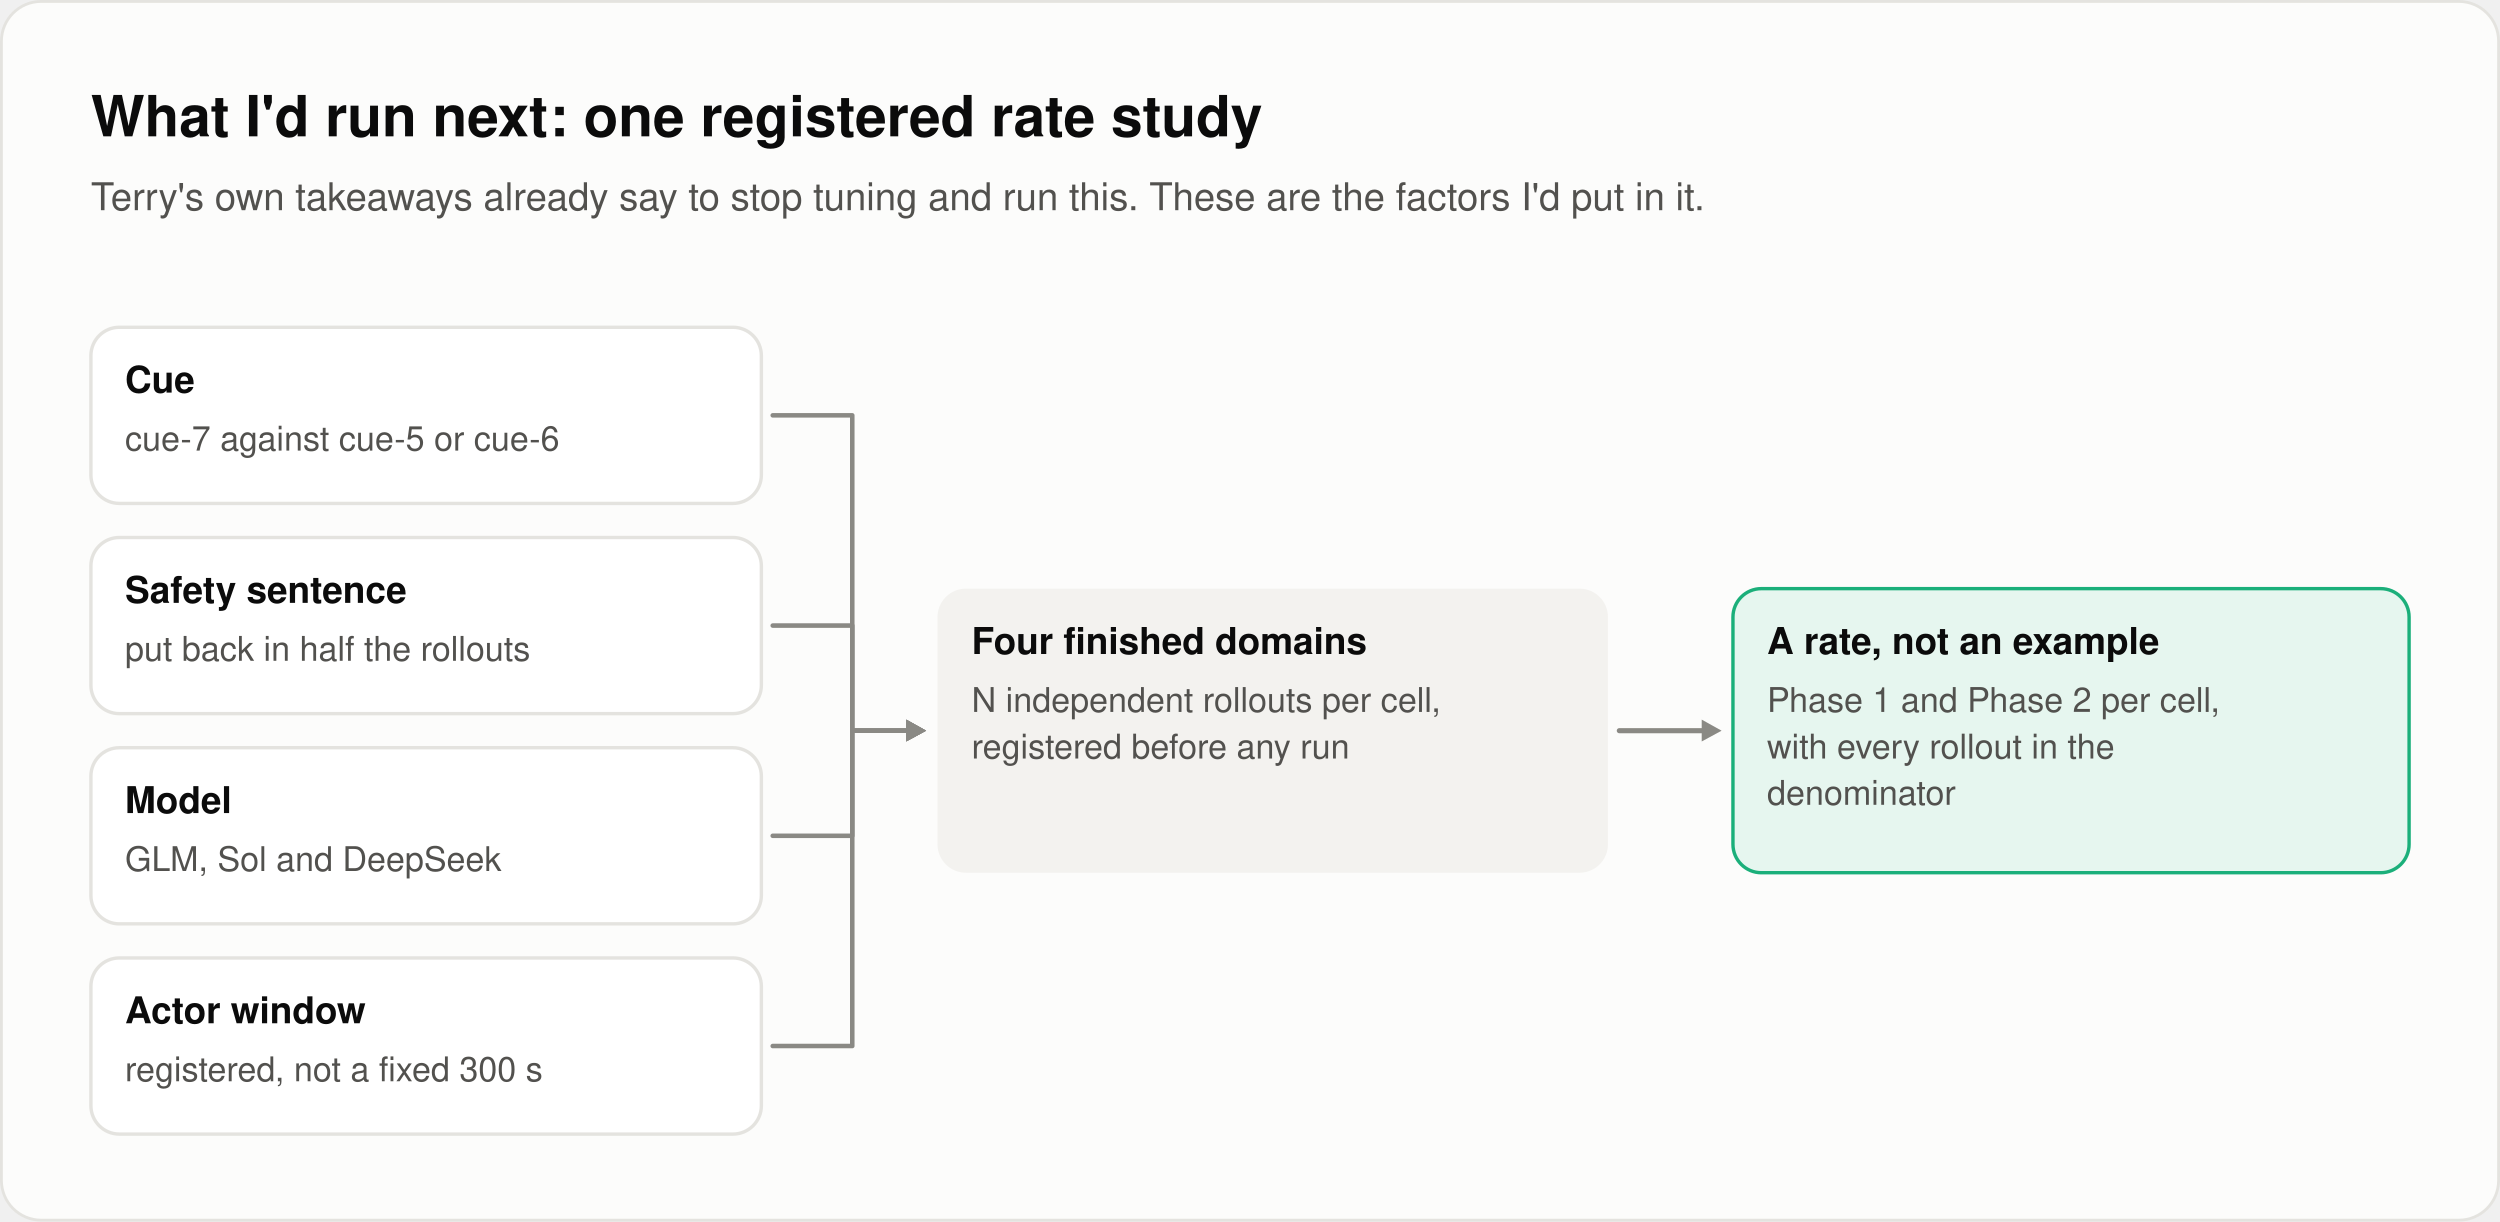
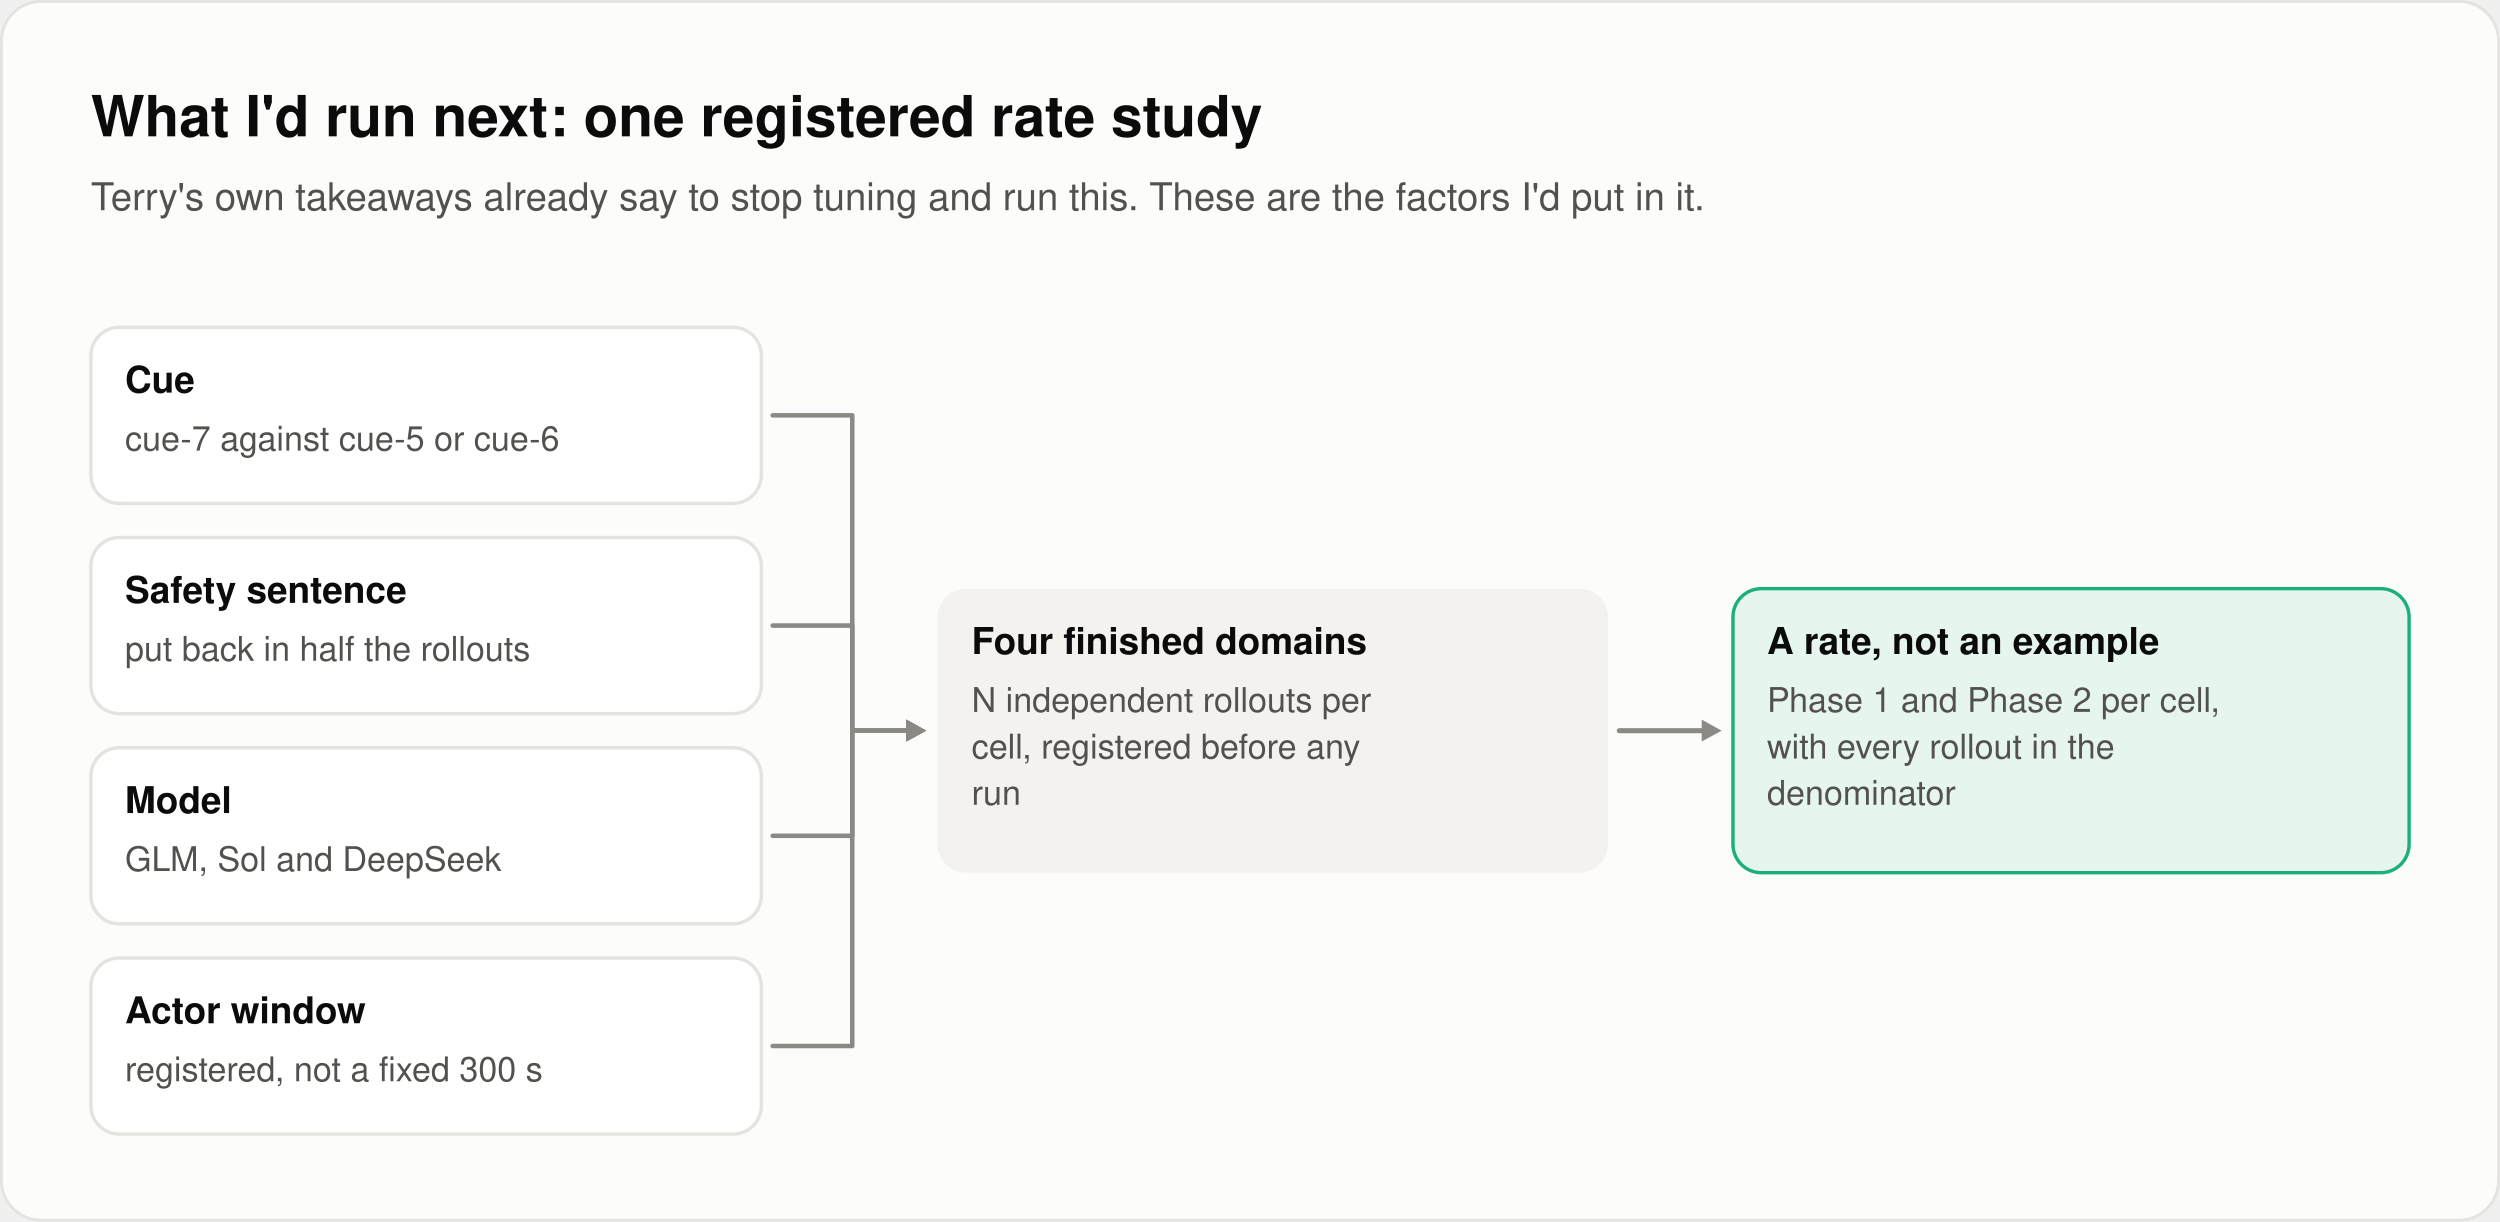
<svg xmlns="http://www.w3.org/2000/svg" viewBox="0 0 880 430" width="880" height="430" role="img" aria-label="Design of the suggested rate study: cue, safety sentence, model and actor window as factors, run across four domains with N rollouts per cell, giving a rate per cell">
  <style>text{font-family:-apple-system, BlinkMacSystemFont, 'Segoe UI', Helvetica, Arial, sans-serif} .m{font-family:ui-monospace, SFMono-Regular, Menlo, Consolas, monospace}</style>
  <rect x="0.5" y="0.5" width="879" height="429" rx="14" fill="#fcfcfb" stroke="#e4e3df" />
  <text x="32" y="48" font-size="20" fill="#0b0b0b" font-weight="650">What I'd run next: one registered rate study</text>
  <text x="32" y="74" font-size="13.5" fill="#52514e">Terry's own takeaways already say to stop tuning and run this. These are the factors I'd put in it.</text>
  <rect x="32" y="115.2" width="236" height="62" rx="10" fill="#ffffff" stroke="#e4e3df" stroke-width="1.2" />
  <text x="44" y="138.2" font-size="13" fill="#0b0b0b" font-weight="650">Cue</text>
  <text x="44" y="158.6" font-size="12" fill="#52514e">cue-7 against cue-5 or cue-6</text>
  <path d="M272,146.2 L300,146.2 L300,257.2 L319,257.2" fill="none" stroke="#8a8984" stroke-width="1.6" stroke-linecap="round" stroke-linejoin="round" />
  <path d="M326,257.2 L319,253.3 L319,261Z" fill="#8a8984" />
  <rect x="32" y="189.2" width="236" height="62" rx="10" fill="#ffffff" stroke="#e4e3df" stroke-width="1.2" />
  <text x="44" y="212.2" font-size="13" fill="#0b0b0b" font-weight="650">Safety sentence</text>
  <text x="44" y="232.6" font-size="12" fill="#52514e">put back in half the rollouts</text>
  <path d="M272,220.2 L300,220.2 L300,257.2 L319,257.2" fill="none" stroke="#8a8984" stroke-width="1.6" stroke-linecap="round" stroke-linejoin="round" />
  <path d="M326,257.2 L319,253.3 L319,261Z" fill="#8a8984" />
  <rect x="32" y="263.2" width="236" height="62" rx="10" fill="#ffffff" stroke="#e4e3df" stroke-width="1.2" />
  <text x="44" y="286.2" font-size="13" fill="#0b0b0b" font-weight="650">Model</text>
  <text x="44" y="306.6" font-size="12" fill="#52514e">GLM, Sol and DeepSeek</text>
  <path d="M272,294.2 L300,294.2 L300,257.2 L319,257.2" fill="none" stroke="#8a8984" stroke-width="1.6" stroke-linecap="round" stroke-linejoin="round" />
  <path d="M326,257.2 L319,253.3 L319,261Z" fill="#8a8984" />
  <rect x="32" y="337.2" width="236" height="62" rx="10" fill="#ffffff" stroke="#e4e3df" stroke-width="1.2" />
  <text x="44" y="360.2" font-size="13" fill="#0b0b0b" font-weight="650">Actor window</text>
  <text x="44" y="380.6" font-size="12" fill="#52514e">registered, not a fixed 300 s</text>
  <path d="M272,368.2 L300,368.2 L300,257.2 L319,257.2" fill="none" stroke="#8a8984" stroke-width="1.6" stroke-linecap="round" stroke-linejoin="round" />
  <path d="M326,257.2 L319,253.3 L319,261Z" fill="#8a8984" />
  <rect x="330" y="207.2" width="236" height="100" rx="10" fill="#f3f2ef" />
  <text x="342" y="230.2" font-size="13" fill="#0b0b0b" font-weight="650">Four finished domains</text>
-   <text x="342" y="250.6" font-size="12" fill="#52514e">N independent rollouts per cell,</text>
-   <text x="342" y="267" font-size="12" fill="#52514e">registered before any run</text>
+   <text x="342" y="250.6" font-size="12" fill="#52514e">N independent rollouts per</text>
+   <text x="342" y="267" font-size="12" fill="#52514e">cell, registered before any</text>
+   <text x="342" y="283.3" font-size="12" fill="#52514e">run</text>
  <path d="M570,257.2 L599,257.2" fill="none" stroke="#8a8984" stroke-width="1.8" stroke-linecap="round" stroke-linejoin="round" />
  <path d="M606,257.2 L599,253.3 L599,261Z" fill="#8a8984" />
  <rect x="610" y="207.2" width="238" height="100" rx="10" fill="#e6f6ef" stroke="#1baf7a" stroke-width="1.2" />
  <text x="622" y="230.2" font-size="13" fill="#0b0b0b" font-weight="650">A rate, not an example</text>
  <text x="622" y="250.6" font-size="12" fill="#52514e">Phase 1 and Phase 2 per cell,</text>
  <text x="622" y="267" font-size="12" fill="#52514e">with every rollout in the</text>
  <text x="622" y="283.3" font-size="12" fill="#52514e">denominator</text>
</svg>
